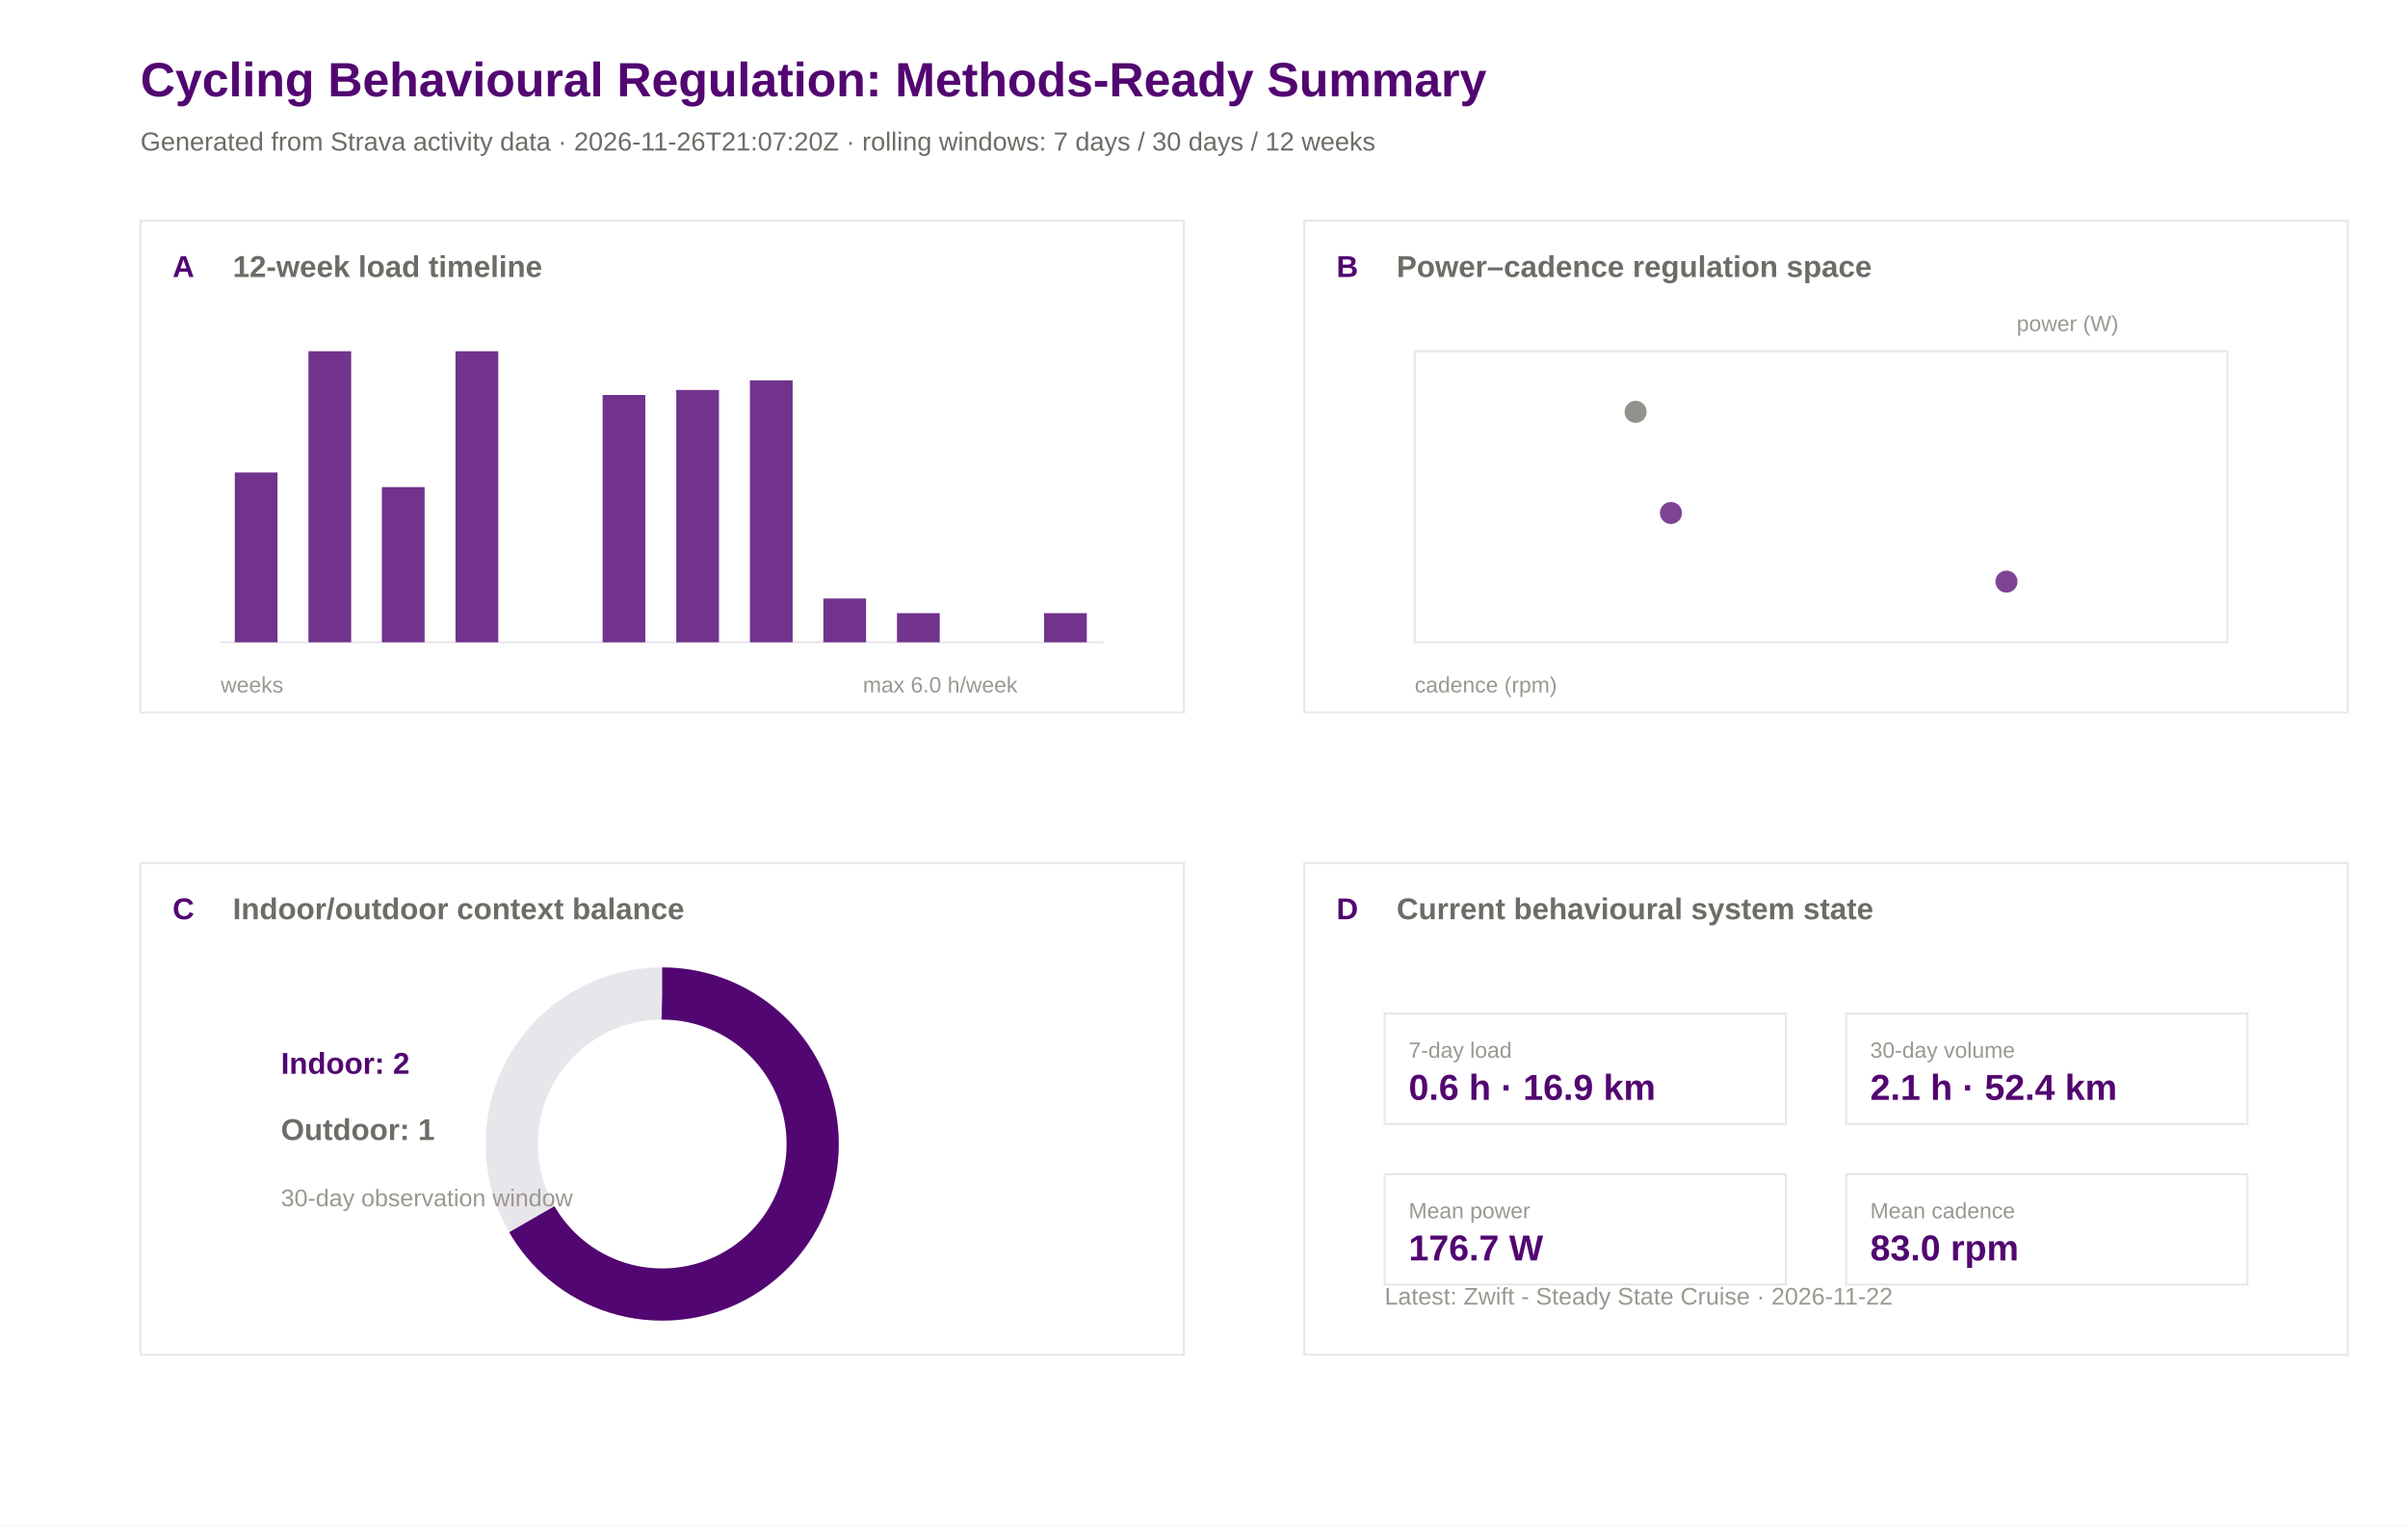
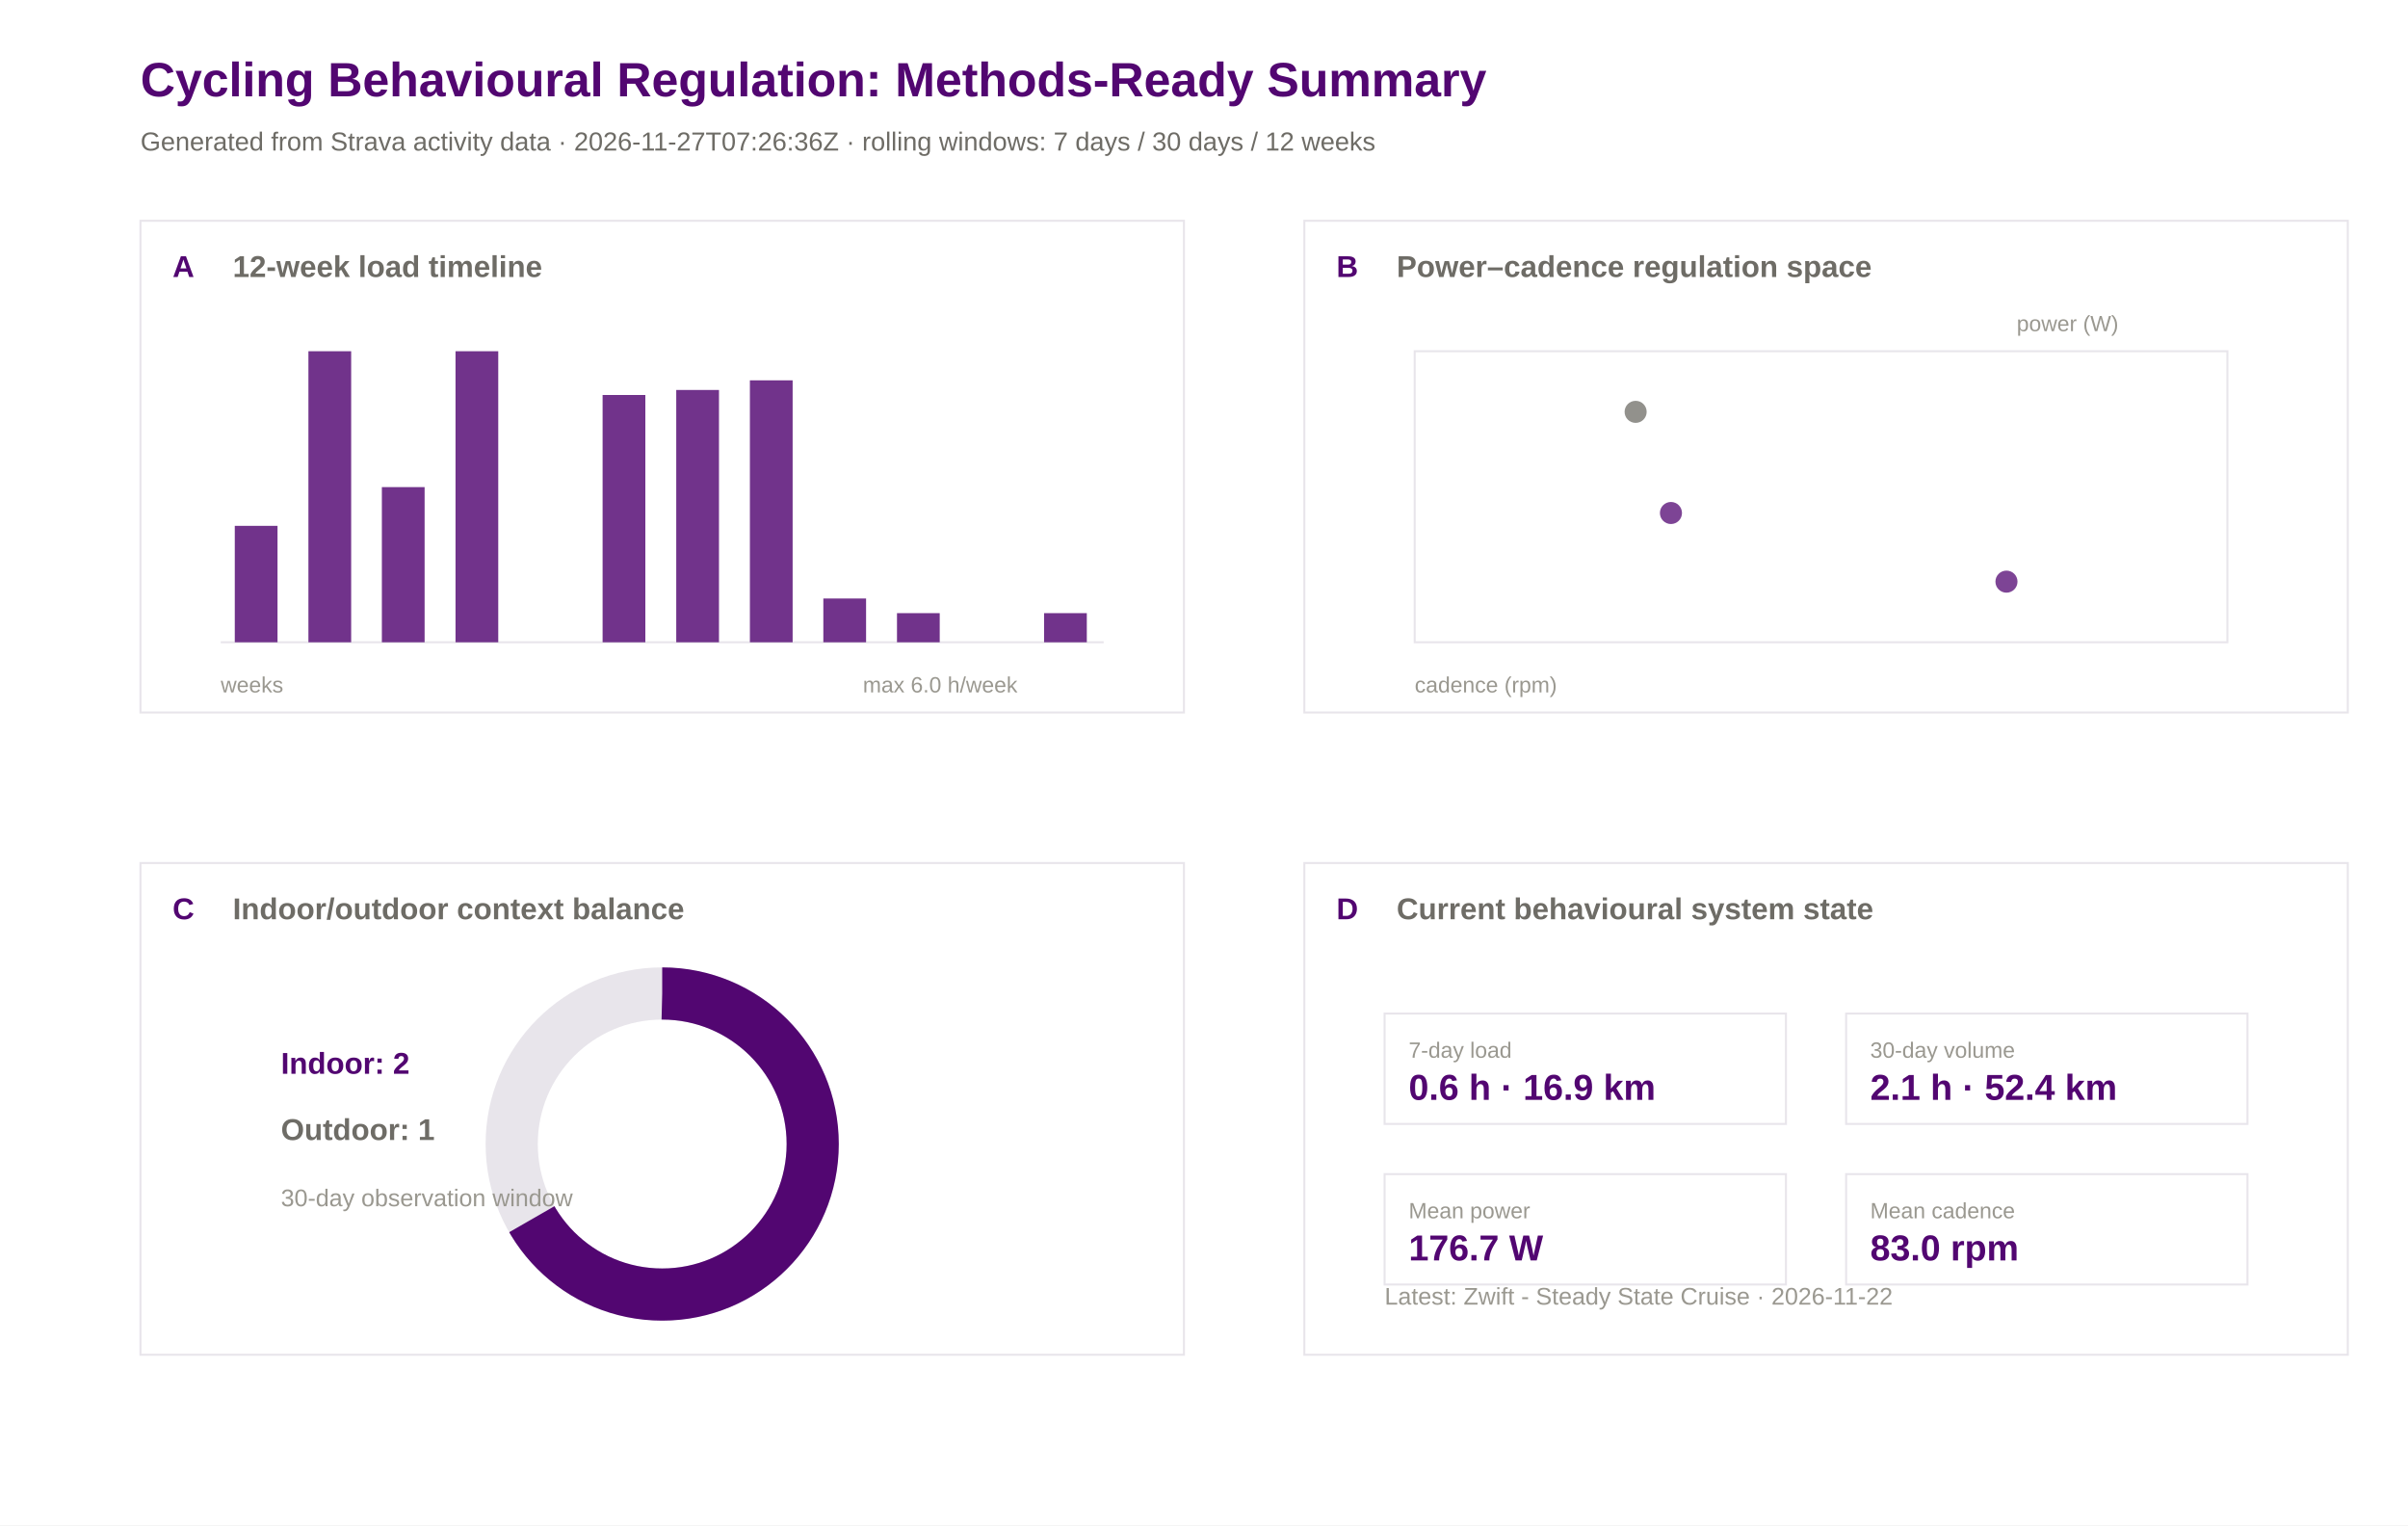
<svg xmlns="http://www.w3.org/2000/svg" width="1200" height="760" viewBox="0 0 1200 760">
  <rect width="100%" height="100%" fill="#ffffff" />
  <text x="70.0" y="48.0" font-family="Arial" font-size="24" font-weight="600" fill="#520671">Cycling Behavioural Regulation: Methods-Ready Summary</text>
-   <text x="70.0" y="75.0" font-family="Arial" font-size="13" font-weight="400" fill="#6e6c66">Generated from Strava activity data · 2026-11-26T21:07:20Z · rolling windows: 7 days / 30 days / 12 weeks</text>
+   <text x="70.0" y="75.0" font-family="Arial" font-size="13" font-weight="400" fill="#6e6c66">Generated from Strava activity data · 2026-11-27T07:26:36Z · rolling windows: 7 days / 30 days / 12 weeks</text>
  <rect x="70" y="110" width="520" height="245" fill="#ffffff" stroke="#e8e5eb" stroke-width="1" />
  <text x="86.0" y="138.0" font-family="Arial" font-size="15" font-weight="600" fill="#520671">A</text>
  <text x="116.0" y="138.0" font-family="Arial" font-size="15" font-weight="600" fill="#6e6c66">12-week load timeline</text>
  <rect x="650" y="110" width="520" height="245" fill="#ffffff" stroke="#e8e5eb" stroke-width="1" />
  <text x="666.0" y="138.0" font-family="Arial" font-size="15" font-weight="600" fill="#520671">B</text>
  <text x="696.0" y="138.0" font-family="Arial" font-size="15" font-weight="600" fill="#6e6c66">Power–cadence regulation space</text>
  <rect x="70" y="430" width="520" height="245" fill="#ffffff" stroke="#e8e5eb" stroke-width="1" />
  <text x="86.0" y="458.0" font-family="Arial" font-size="15" font-weight="600" fill="#520671">C</text>
  <text x="116.0" y="458.0" font-family="Arial" font-size="15" font-weight="600" fill="#6e6c66">Indoor/outdoor context balance</text>
  <rect x="650" y="430" width="520" height="245" fill="#ffffff" stroke="#e8e5eb" stroke-width="1" />
  <text x="666.0" y="458.0" font-family="Arial" font-size="15" font-weight="600" fill="#520671">D</text>
  <text x="696.0" y="458.0" font-family="Arial" font-size="15" font-weight="600" fill="#6e6c66">Current behavioural system state</text>
  <line x1="110" y1="320" x2="550" y2="320" stroke="#e8e5eb" />
-   <rect x="117.0" y="235.4" width="21.3" height="84.6" fill="#520671" opacity="0.82" />
+   <rect x="117.0" y="262.0" width="21.3" height="58.0" fill="#520671" opacity="0.82" />
  <rect x="153.7" y="175.0" width="21.3" height="145.0" fill="#520671" opacity="0.82" />
  <rect x="190.3" y="242.7" width="21.3" height="77.3" fill="#520671" opacity="0.82" />
  <rect x="227.0" y="175.0" width="21.3" height="145.0" fill="#520671" opacity="0.82" />
  <rect x="263.7" y="320.0" width="21.3" height="0.0" fill="#520671" opacity="0.82" />
  <rect x="300.3" y="196.8" width="21.3" height="123.2" fill="#520671" opacity="0.82" />
  <rect x="337.0" y="194.3" width="21.3" height="125.7" fill="#520671" opacity="0.82" />
  <rect x="373.7" y="189.5" width="21.3" height="130.5" fill="#520671" opacity="0.82" />
  <rect x="410.3" y="298.2" width="21.3" height="21.8" fill="#520671" opacity="0.82" />
  <rect x="447.0" y="305.5" width="21.3" height="14.5" fill="#520671" opacity="0.82" />
  <rect x="483.7" y="320.0" width="21.3" height="0.0" fill="#520671" opacity="0.82" />
  <rect x="520.3" y="305.5" width="21.3" height="14.5" fill="#520671" opacity="0.82" />
  <text x="110.0" y="345.0" font-family="Arial" font-size="11" font-weight="400" fill="#9a9890">weeks</text>
  <text x="430.0" y="345.0" font-family="Arial" font-size="11" font-weight="400" fill="#9a9890">max 6.0 h/week</text>
  <rect x="705" y="175" width="405" height="145" fill="#ffffff" stroke="#e8e5eb" />
  <circle cx="815.1" cy="205.2" r="5.5" fill="#6e6c66" opacity="0.75" />
  <circle cx="832.7" cy="255.6" r="5.5" fill="#520671" opacity="0.75" />
  <circle cx="999.9" cy="289.8" r="5.5" fill="#520671" opacity="0.75" />
  <text x="705.0" y="345.0" font-family="Arial" font-size="11" font-weight="400" fill="#9a9890">cadence (rpm)</text>
  <text x="1005.0" y="165.0" font-family="Arial" font-size="11" font-weight="400" fill="#9a9890">power (W)</text>
  <circle cx="330" cy="570" r="75" fill="none" stroke="#e8e5eb" stroke-width="26" />
  <circle cx="330" cy="570" r="75" fill="none" stroke="#520671" stroke-width="26" stroke-dasharray="314.2 471.2" transform="rotate(-90 330 570)" />
  <text x="140.0" y="535.0" font-family="Arial" font-size="15" font-weight="600" fill="#520671">Indoor: 2</text>
  <text x="140.0" y="568.0" font-family="Arial" font-size="15" font-weight="600" fill="#6e6c66">Outdoor: 1</text>
  <text x="140.0" y="601.0" font-family="Arial" font-size="12" font-weight="400" fill="#9a9890">30-day observation window</text>
  <rect x="690" y="505" width="200" height="55" fill="#ffffff" stroke="#e8e5eb" />
  <text x="702.0" y="527.0" font-family="Arial" font-size="11" font-weight="500" fill="#9a9890">7-day load</text>
  <text x="702.0" y="548.0" font-family="Arial" font-size="18" font-weight="600" fill="#520671">0.6 h · 16.9 km</text>
  <rect x="920" y="505" width="200" height="55" fill="#ffffff" stroke="#e8e5eb" />
  <text x="932.0" y="527.0" font-family="Arial" font-size="11" font-weight="500" fill="#9a9890">30-day volume</text>
  <text x="932.0" y="548.0" font-family="Arial" font-size="18" font-weight="600" fill="#520671">2.1 h · 52.4 km</text>
  <rect x="690" y="585" width="200" height="55" fill="#ffffff" stroke="#e8e5eb" />
  <text x="702.0" y="607.0" font-family="Arial" font-size="11" font-weight="500" fill="#9a9890">Mean power</text>
  <text x="702.0" y="628.0" font-family="Arial" font-size="18" font-weight="600" fill="#520671">176.7 W</text>
  <rect x="920" y="585" width="200" height="55" fill="#ffffff" stroke="#e8e5eb" />
  <text x="932.0" y="607.0" font-family="Arial" font-size="11" font-weight="500" fill="#9a9890">Mean cadence</text>
  <text x="932.0" y="628.0" font-family="Arial" font-size="18" font-weight="600" fill="#520671">83.0 rpm</text>
  <text x="690.0" y="650.0" font-family="Arial" font-size="12" font-weight="400" fill="#9a9890">Latest: Zwift - Steady State Cruise · 2026-11-22</text>
</svg>
